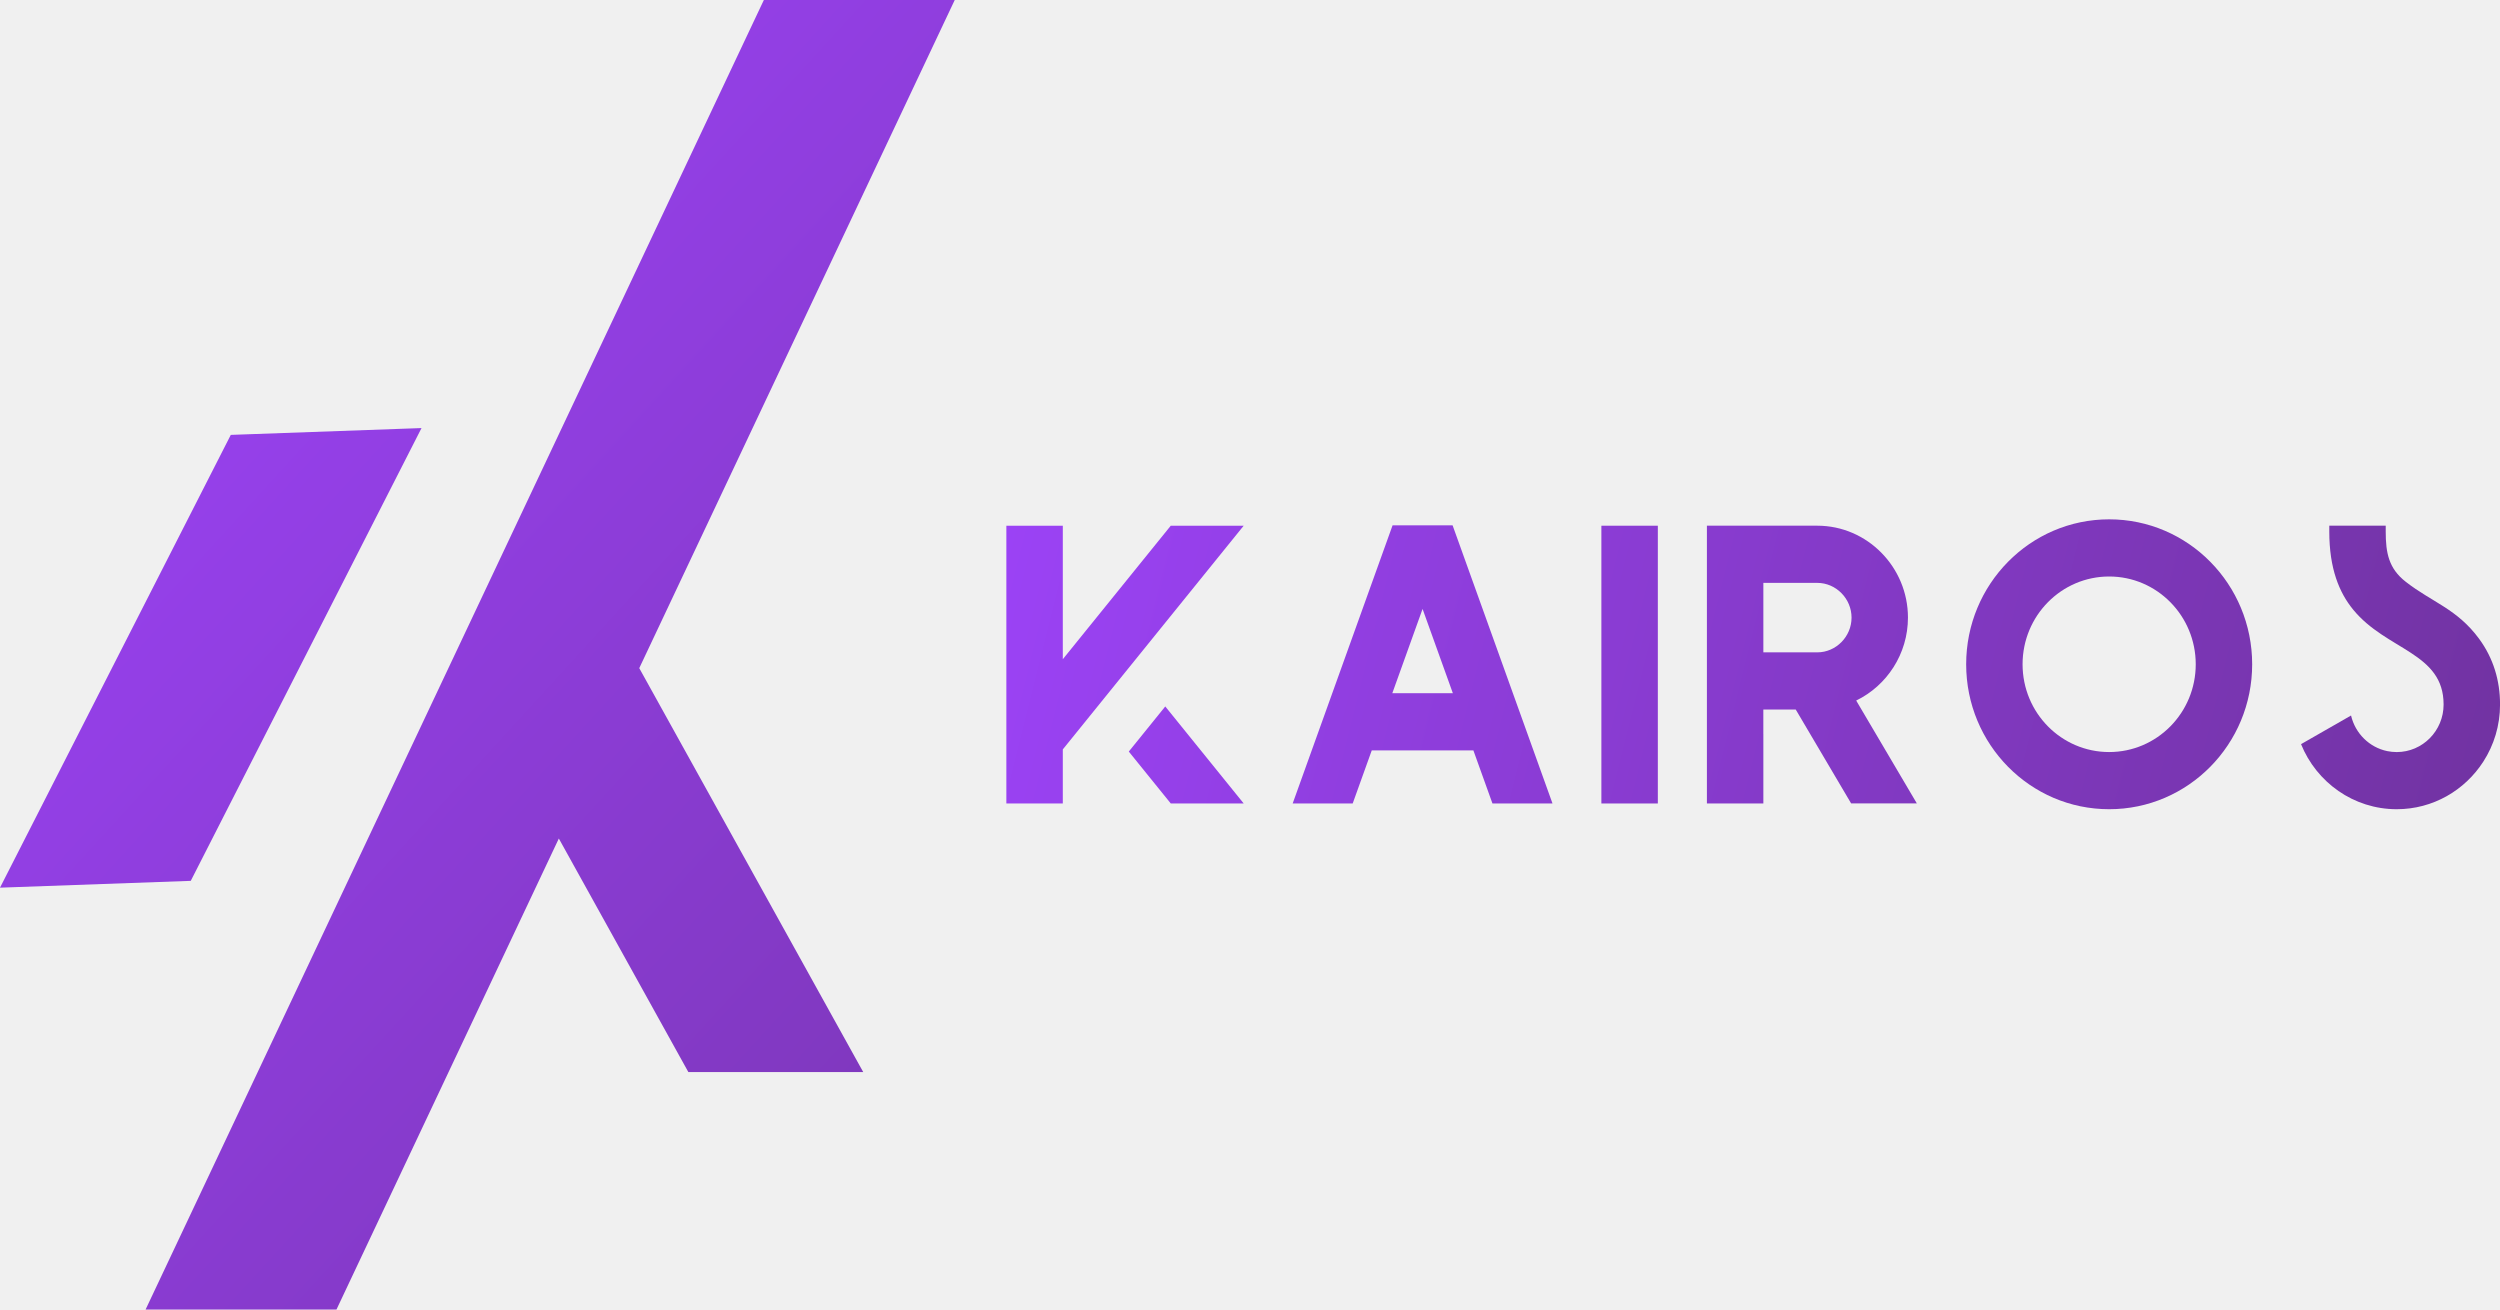
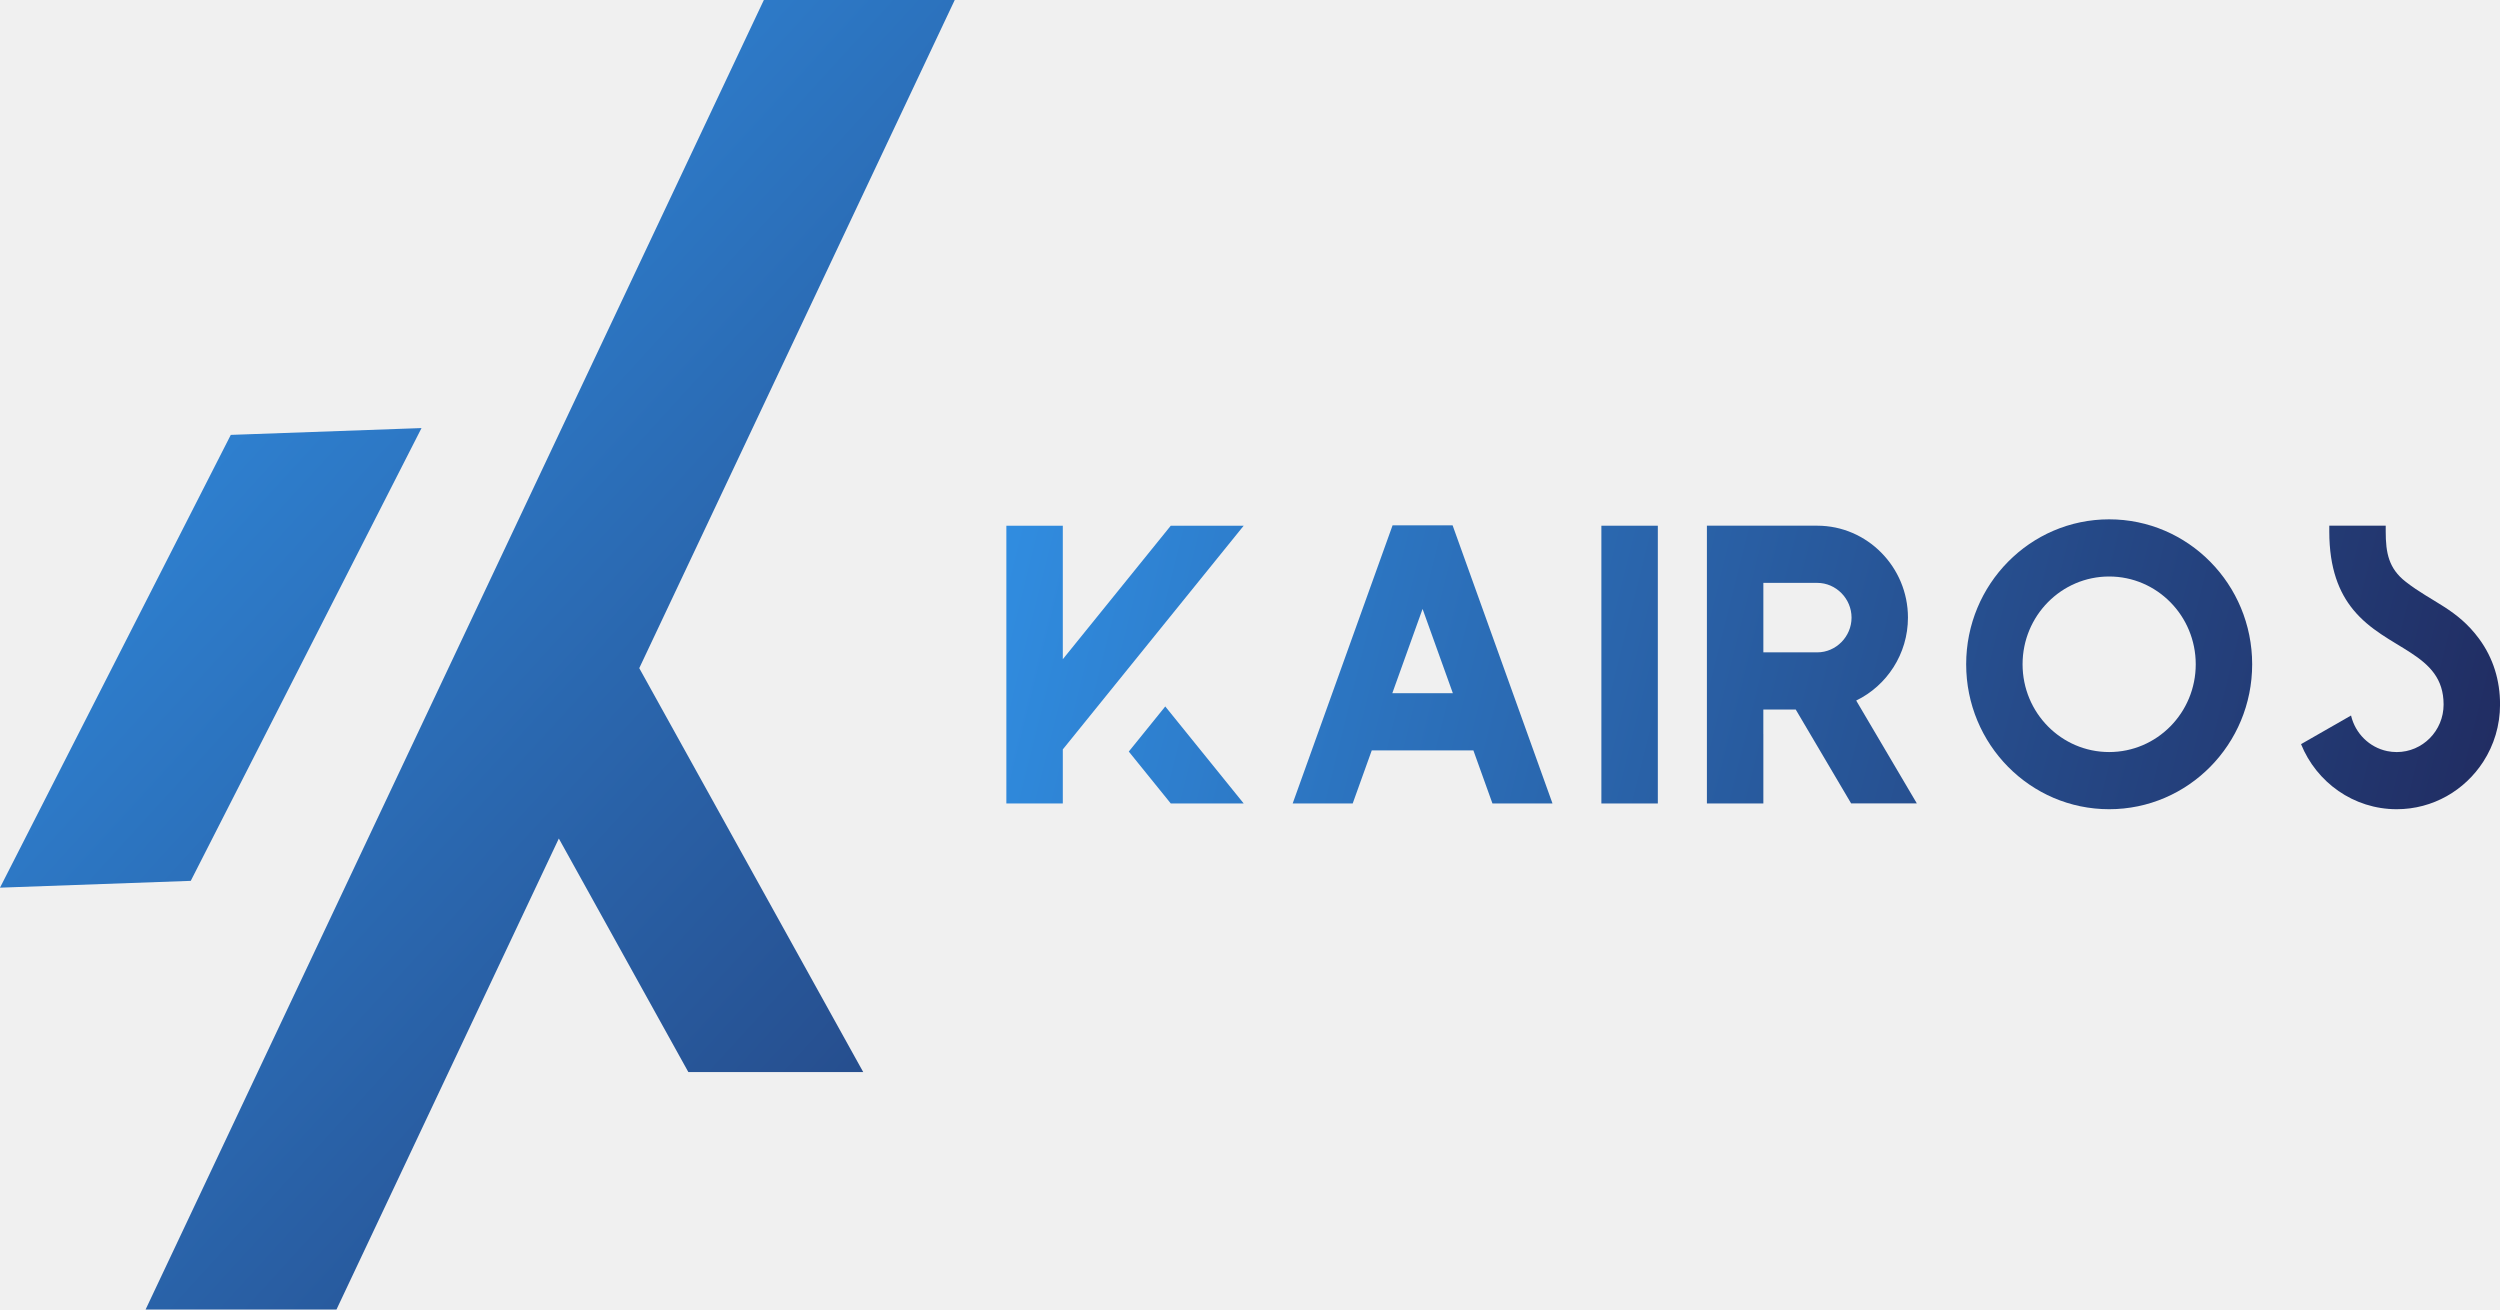
<svg xmlns="http://www.w3.org/2000/svg" width="105" height="55" viewBox="0 0 105 55" fill="none">
  <g clip-path="url(#clip0_317_27)">
    <path d="M17.704 17.979L9.693 18.265L0 37.282L8.012 36.996L17.704 17.979Z" fill="url(#paint0_linear_317_27)" />
    <path d="M40.099 0H32.082L6.115 55H14.132L23.471 35.218L28.91 45.026H36.255L26.849 28.062L40.099 0Z" fill="url(#paint1_linear_317_27)" />
    <path d="M44.638 27.687L49.172 22.08H52.235L44.638 31.475V33.745H42.267V22.08H44.638V27.687ZM48.941 29.671L47.837 31.037L47.409 31.565L49.172 33.745H52.235L48.941 29.671Z" fill="url(#paint2_linear_317_27)" />
    <path d="M56.813 33.746H54.292L58.488 22.064H61.009L65.205 33.746H62.683L61.882 31.516H57.614L56.813 33.746ZM58.477 29.115H61.02L59.748 25.575L58.477 29.115Z" fill="url(#paint3_linear_317_27)" />
    <path d="M69.629 33.746H67.258V22.08H69.629V33.746Z" fill="url(#paint4_linear_317_27)" />
    <path d="M74.061 30.829V33.745H71.69V22.079H76.326C78.421 22.079 80.134 23.816 80.134 25.939C80.134 27.47 79.243 28.801 77.96 29.423L80.508 33.744H77.748L75.42 29.799H74.06V30.827L74.061 30.829ZM74.061 24.996V27.399H76.326C77.112 27.399 77.765 26.739 77.765 25.94C77.765 25.142 77.112 24.481 76.326 24.481H74.061V24.996Z" fill="url(#paint5_linear_317_27)" />
    <path d="M94.591 27.9C94.591 31.263 91.902 33.987 88.585 33.987C85.267 33.987 82.579 31.263 82.579 27.9C82.579 24.537 85.267 21.812 88.585 21.812C91.902 21.812 94.591 24.537 94.591 27.9ZM88.585 31.586C90.594 31.586 92.221 29.936 92.221 27.9C92.221 25.864 90.593 24.213 88.585 24.213C86.576 24.213 84.948 25.863 84.948 27.9C84.948 29.937 86.576 31.586 88.585 31.586Z" fill="url(#paint6_linear_317_27)" />
    <path d="M100.261 31.546C100.391 31.572 100.523 31.587 100.661 31.587C101.75 31.587 102.631 30.693 102.631 29.59C102.631 27.399 100.237 27.325 98.83 25.601C98.245 24.884 97.83 23.882 97.83 22.322V22.079H100.2V22.322C100.2 23.218 100.324 23.876 101.039 24.433C102.149 25.3 103.195 25.568 104.124 26.832C104.72 27.643 105.002 28.582 105.002 29.588C105.002 30.475 104.744 31.3 104.298 31.99C103.523 33.193 102.185 33.987 100.662 33.987C98.847 33.987 97.292 32.857 96.644 31.254L98.744 30.051C98.919 30.803 99.513 31.39 100.261 31.546Z" fill="url(#paint7_linear_317_27)" />
  </g>
  <defs>
    <linearGradient id="paint0_linear_317_27" x1="-9.212" y1="10.685" x2="62.528" y2="76.193" gradientUnits="userSpaceOnUse">
-       <stop stop-color="#A044FF" />
-       <stop offset="0.99" stop-color="#6A3093" />
+       <stop stop-color="#3298EF" />
+       <stop offset="0.99" stop-color="#1e1b4b" />
    </linearGradient>
    <linearGradient id="paint1_linear_317_27" x1="-2.572" y1="3.412" x2="69.168" y2="68.921" gradientUnits="userSpaceOnUse">
-       <stop stop-color="#A044FF" />
-       <stop offset="0.99" stop-color="#6A3093" />
+       <stop stop-color="#3298EF" />
+       <stop offset="0.99" stop-color="#1e1b4b" />
    </linearGradient>
    <linearGradient id="paint2_linear_317_27" x1="33.889" y1="24.494" x2="114.477" y2="44.569" gradientUnits="userSpaceOnUse">
-       <stop stop-color="#A044FF" />
-       <stop offset="0.99" stop-color="#6A3093" />
+       <stop stop-color="#3298EF" />
+       <stop offset="0.99" stop-color="#1e1b4b" />
    </linearGradient>
    <linearGradient id="paint3_linear_317_27" x1="34.515" y1="21.984" x2="115.102" y2="42.059" gradientUnits="userSpaceOnUse">
-       <stop stop-color="#A044FF" />
-       <stop offset="0.99" stop-color="#6A3093" />
+       <stop stop-color="#3298EF" />
+       <stop offset="0.99" stop-color="#1e1b4b" />
    </linearGradient>
    <linearGradient id="paint4_linear_317_27" x1="35.16" y1="19.396" x2="115.747" y2="39.471" gradientUnits="userSpaceOnUse">
-       <stop stop-color="#A044FF" />
-       <stop offset="0.99" stop-color="#6A3093" />
+       <stop stop-color="#3298EF" />
+       <stop offset="0.99" stop-color="#1e1b4b" />
    </linearGradient>
    <linearGradient id="paint5_linear_317_27" x1="35.507" y1="18" x2="116.094" y2="38.075" gradientUnits="userSpaceOnUse">
-       <stop stop-color="#A044FF" />
-       <stop offset="0.99" stop-color="#6A3093" />
+       <stop stop-color="#3298EF" />
+       <stop offset="0.99" stop-color="#1e1b4b" />
    </linearGradient>
    <linearGradient id="paint6_linear_317_27" x1="36.37" y1="14.539" x2="116.957" y2="34.614" gradientUnits="userSpaceOnUse">
-       <stop stop-color="#A044FF" />
-       <stop offset="0.99" stop-color="#6A3093" />
+       <stop stop-color="#3298EF" />
+       <stop offset="0.99" stop-color="#1e1b4b" />
    </linearGradient>
    <linearGradient id="paint7_linear_317_27" x1="37.032" y1="11.88" x2="117.619" y2="31.955" gradientUnits="userSpaceOnUse">
-       <stop stop-color="#A044FF" />
-       <stop offset="0.99" stop-color="#6A3093" />
+       <stop stop-color="#3298EF" />
+       <stop offset="0.99" stop-color="#1e1b4b" />
    </linearGradient>
    <clipPath id="clip0_317_27">
      <rect width="105" height="55" fill="white" />
    </clipPath>
  </defs>
</svg>
